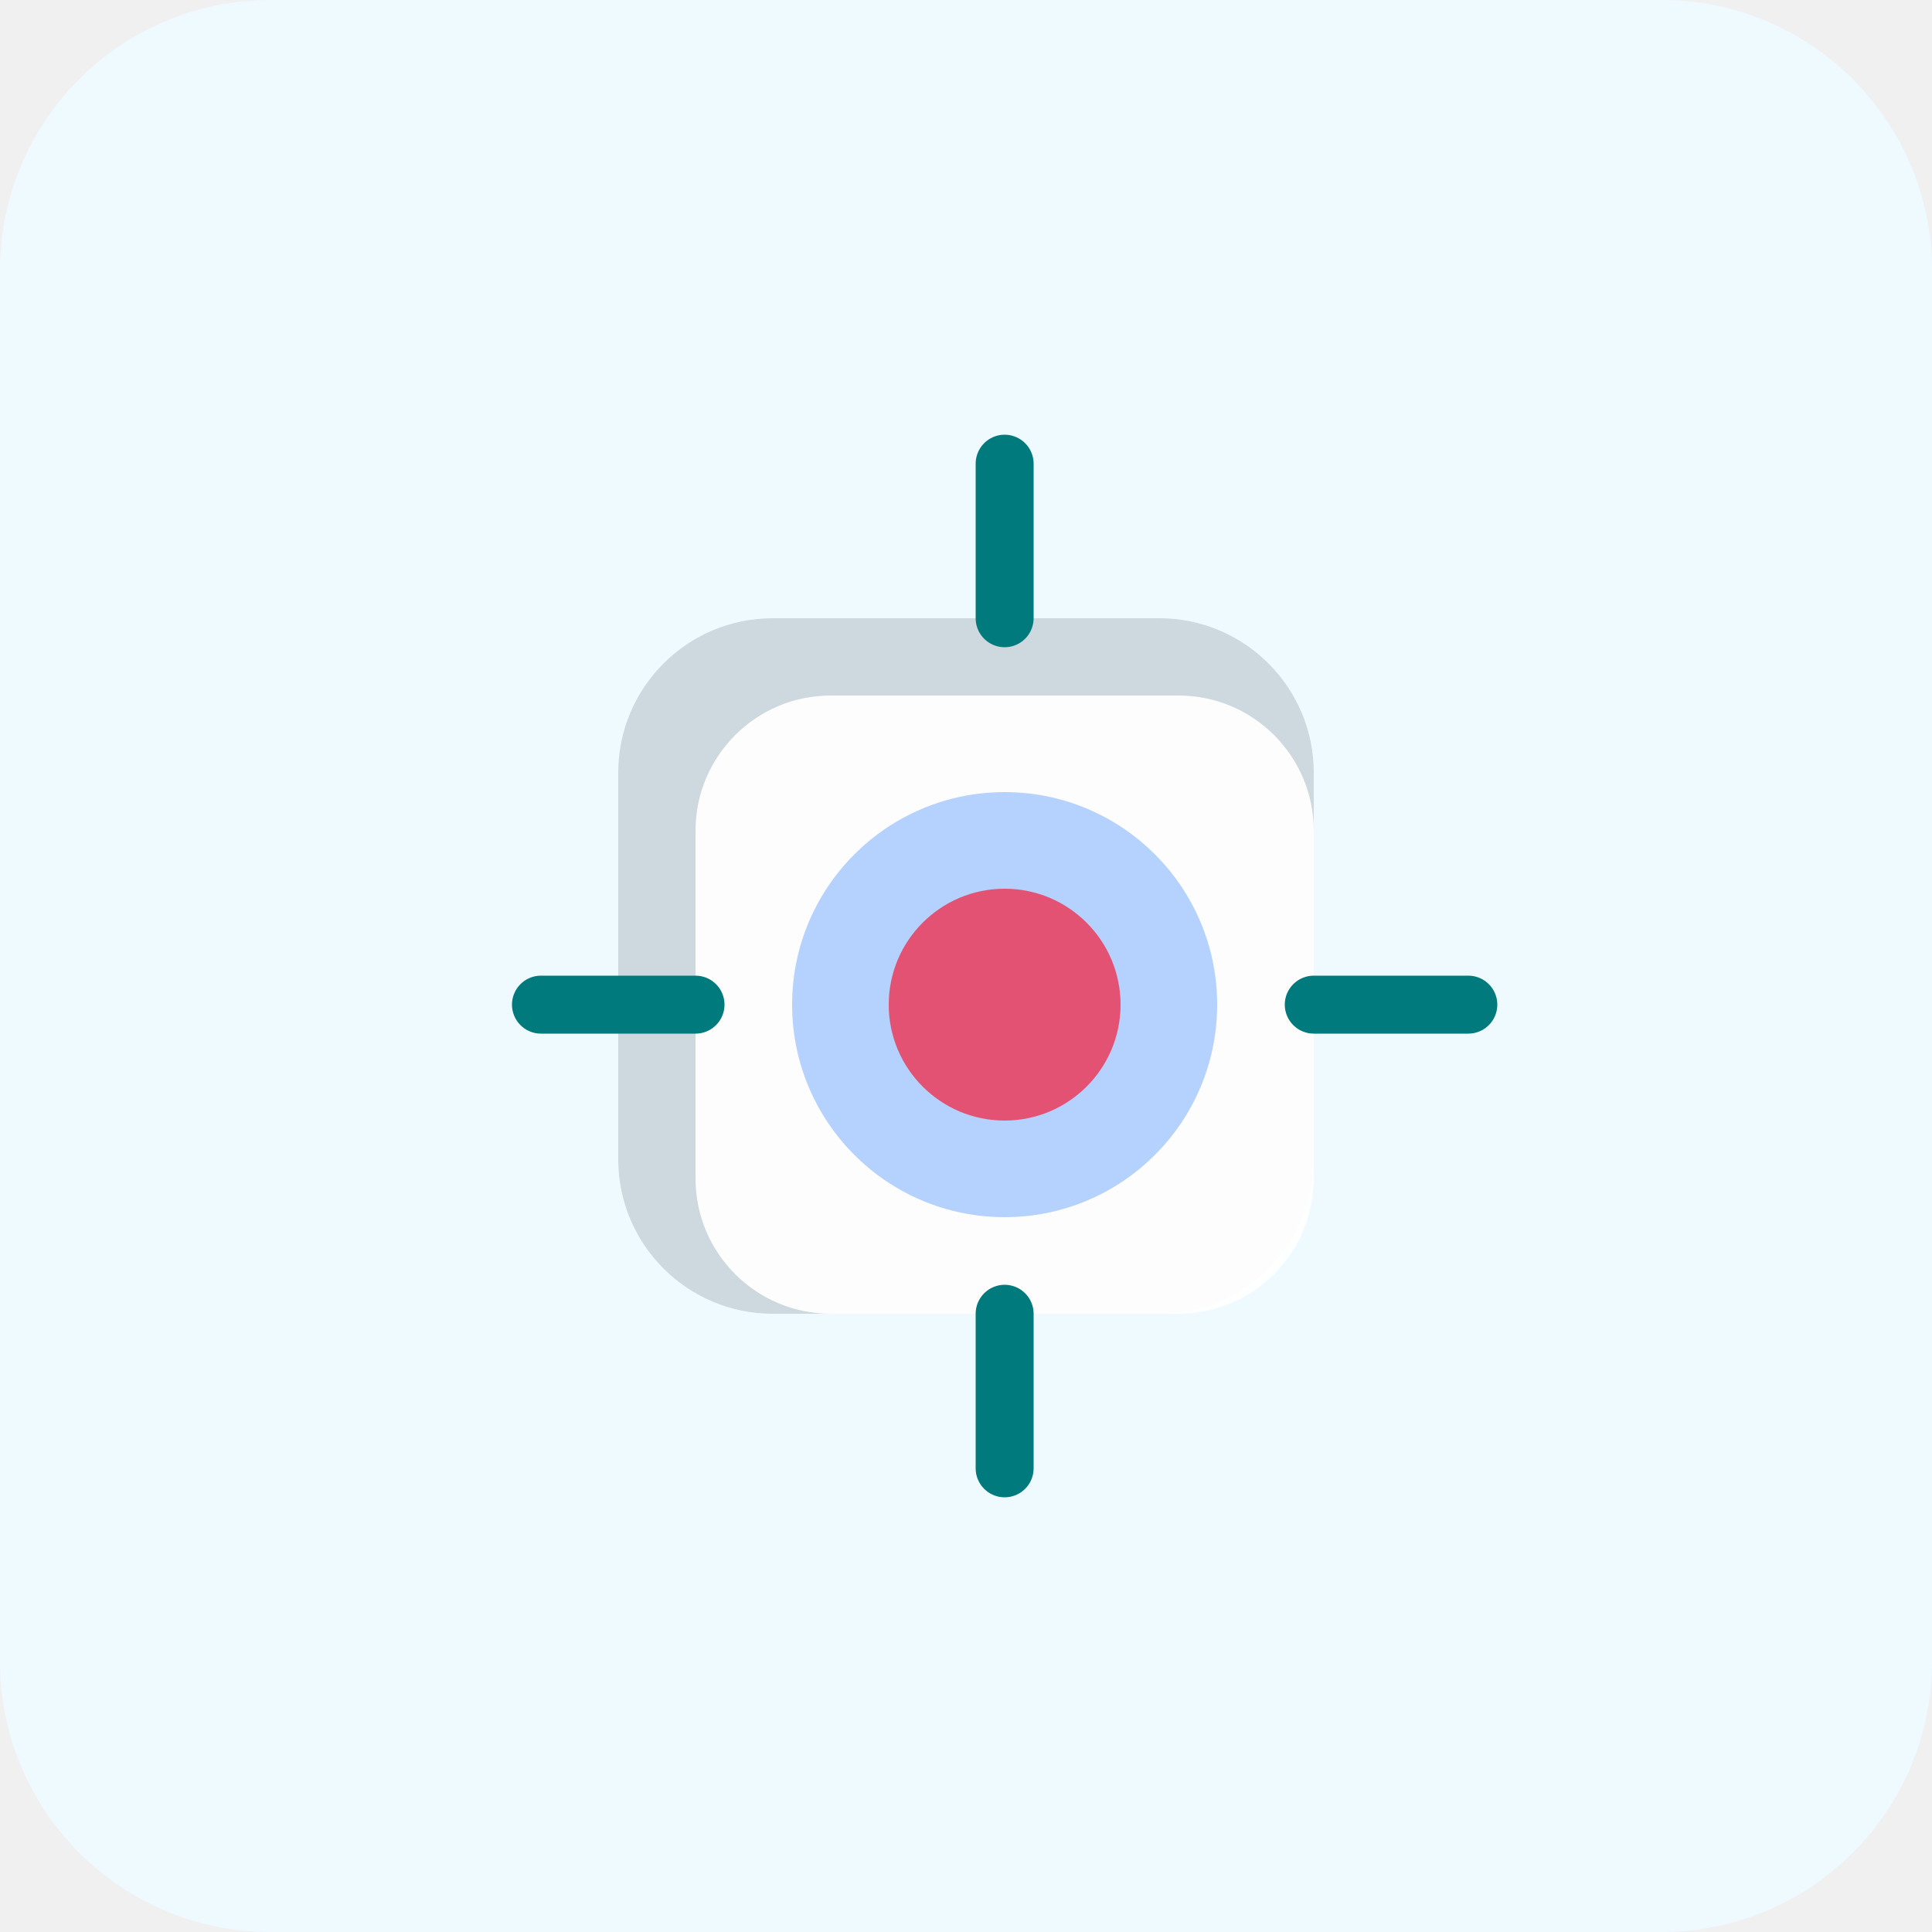
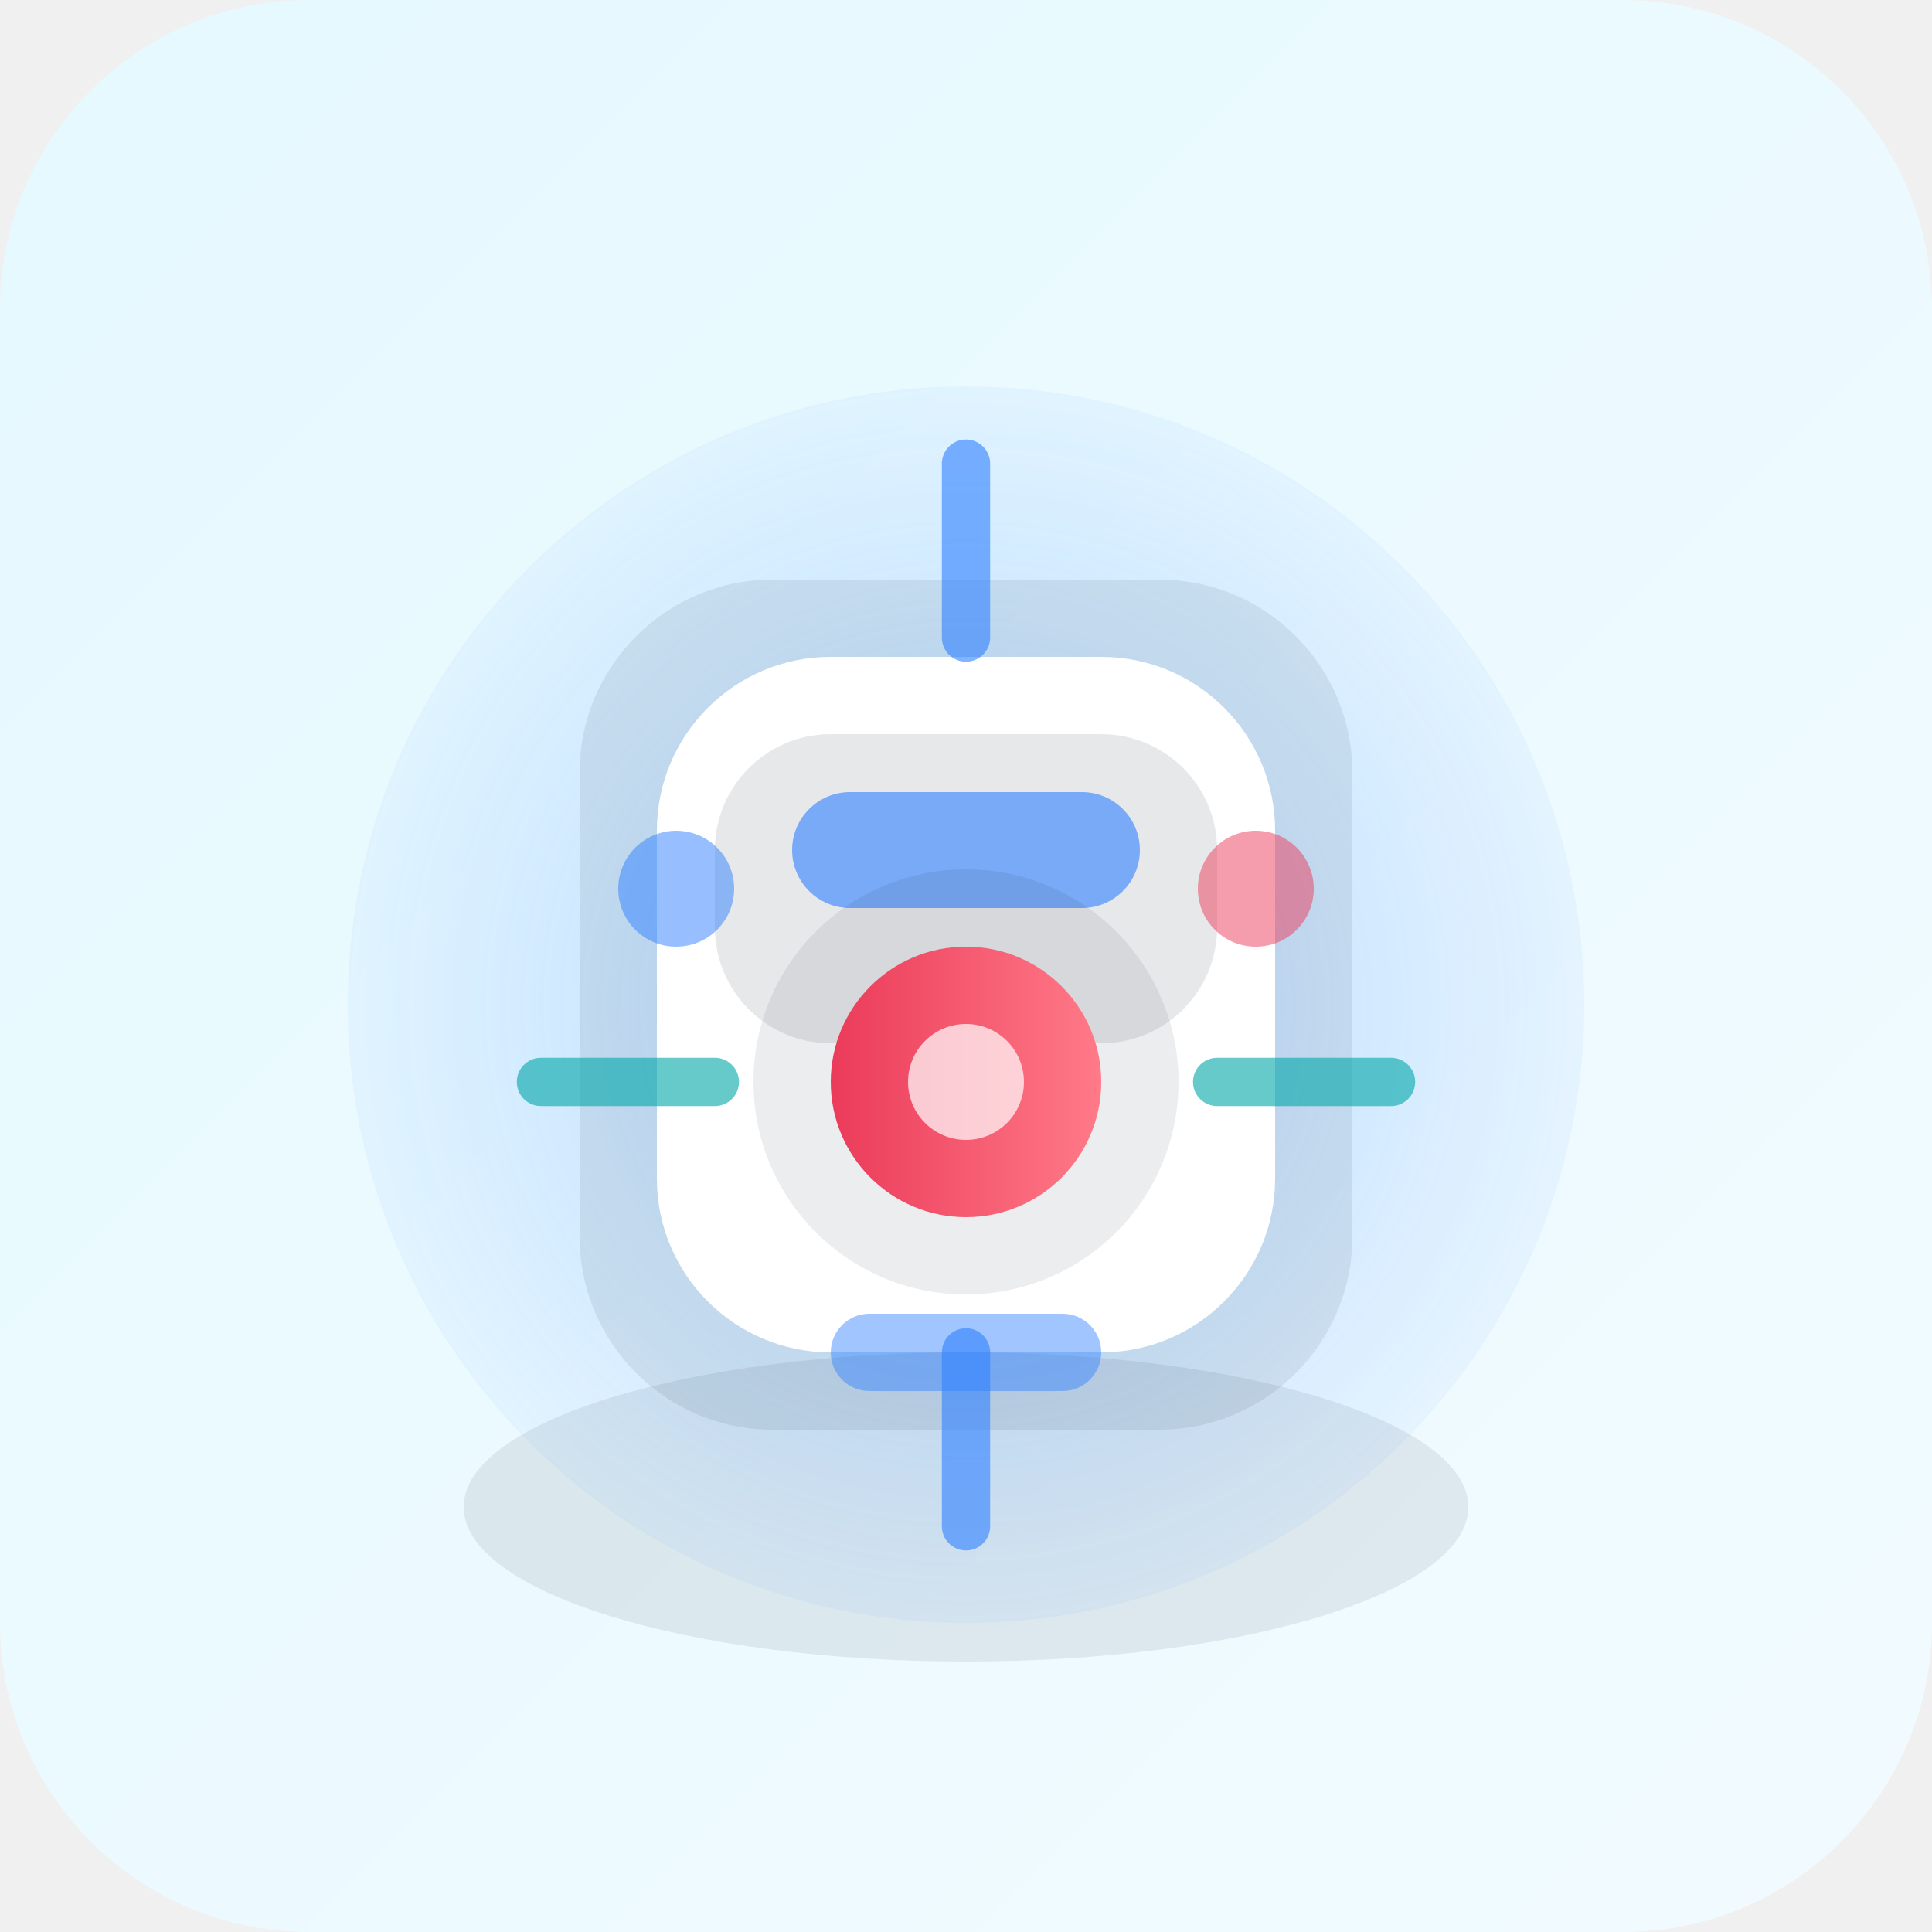
<svg xmlns="http://www.w3.org/2000/svg" viewBox="0 0 200 200" role="img" aria-labelledby="title desc">
-   <rect width="200" height="200" rx="28" fill="#eefaff" />
-   <rect x="64" y="64" width="72" height="72" rx="16" fill="#0f172a" opacity="0.15" />
-   <rect x="72" y="72" width="64" height="64" rx="14" fill="#ffffff" opacity="0.95" />
-   <circle cx="104" cy="104" r="22" fill="#2f80ff" opacity="0.35" />
-   <circle cx="104" cy="104" r="12" fill="#eb3b5a" opacity="0.85" />
-   <path d="M104 48v16" stroke="#007a7c" stroke-width="6" stroke-linecap="round" />
-   <path d="M56 104h16" stroke="#007a7c" stroke-width="6" stroke-linecap="round" />
-   <path d="M136 104h16" stroke="#007a7c" stroke-width="6" stroke-linecap="round" />
-   <path d="M104 136v16" stroke="#007a7c" stroke-width="6" stroke-linecap="round" />
+   <defs>
+     <linearGradient id="bg" x1="0%" y1="0%" x2="100%" y2="100%">
+       <stop offset="0%" stop-color="#e5f9ff" />
+       <stop offset="100%" stop-color="#f2fbff" />
+     </linearGradient>
+     <radialGradient id="halo" cx="50%" cy="50%" r="60%">
+       <stop offset="0%" stop-color="#2f80ff" stop-opacity="0.3" />
+       <stop offset="100%" stop-color="#2f80ff" stop-opacity="0" />
+     </radialGradient>
+     <linearGradient id="lens" x1="0%" y1="0%" x2="100%" y2="0%">
+       <stop offset="0%" stop-color="#eb3b5a" />
+       <stop offset="100%" stop-color="#ff7a88" />
+     </linearGradient>
+   </defs>
+   <rect width="200" height="200" rx="32" fill="url(#bg)" />
+   <ellipse cx="100" cy="156" rx="52" ry="16" fill="#0f172a" opacity="0.08" />
+   <circle cx="100" cy="104" r="64" fill="url(#halo)" />
+   <rect x="60" y="60" width="80" height="88" rx="20" fill="#0f172a" opacity="0.08" />
+   <rect x="68" y="68" width="64" height="72" rx="18" fill="#ffffff" />
+   <rect x="74" y="76" width="52" height="32" rx="12" fill="#0f172a" opacity="0.1" />
+   <rect x="82" y="82" width="36" height="12" rx="6" fill="#2f80ff" opacity="0.6" />
+   <circle cx="100" cy="112" r="22" fill="#0f172a" opacity="0.08" />
+   <circle cx="100" cy="112" r="14" fill="url(#lens)" />
+   <circle cx="100" cy="112" r="6" fill="#ffffff" opacity="0.7" />
+   <rect x="86" y="136" width="28" height="8" rx="4" fill="#2f80ff" opacity="0.45" />
+   <path d="M100 48v18" stroke="#2f80ff" stroke-width="5" stroke-linecap="round" opacity="0.6" />
+   <path d="M56 112h18" stroke="#00a6a8" stroke-width="5" stroke-linecap="round" opacity="0.6" />
+   <path d="M126 112h18" stroke="#00a6a8" stroke-width="5" stroke-linecap="round" opacity="0.6" />
+   <path d="M100 140v18" stroke="#2f80ff" stroke-width="5" stroke-linecap="round" opacity="0.6" />
+   <circle cx="70" cy="92" r="6" fill="#2f80ff" opacity="0.5" />
+   <circle cx="130" cy="92" r="6" fill="#eb3b5a" opacity="0.5" />
</svg>
